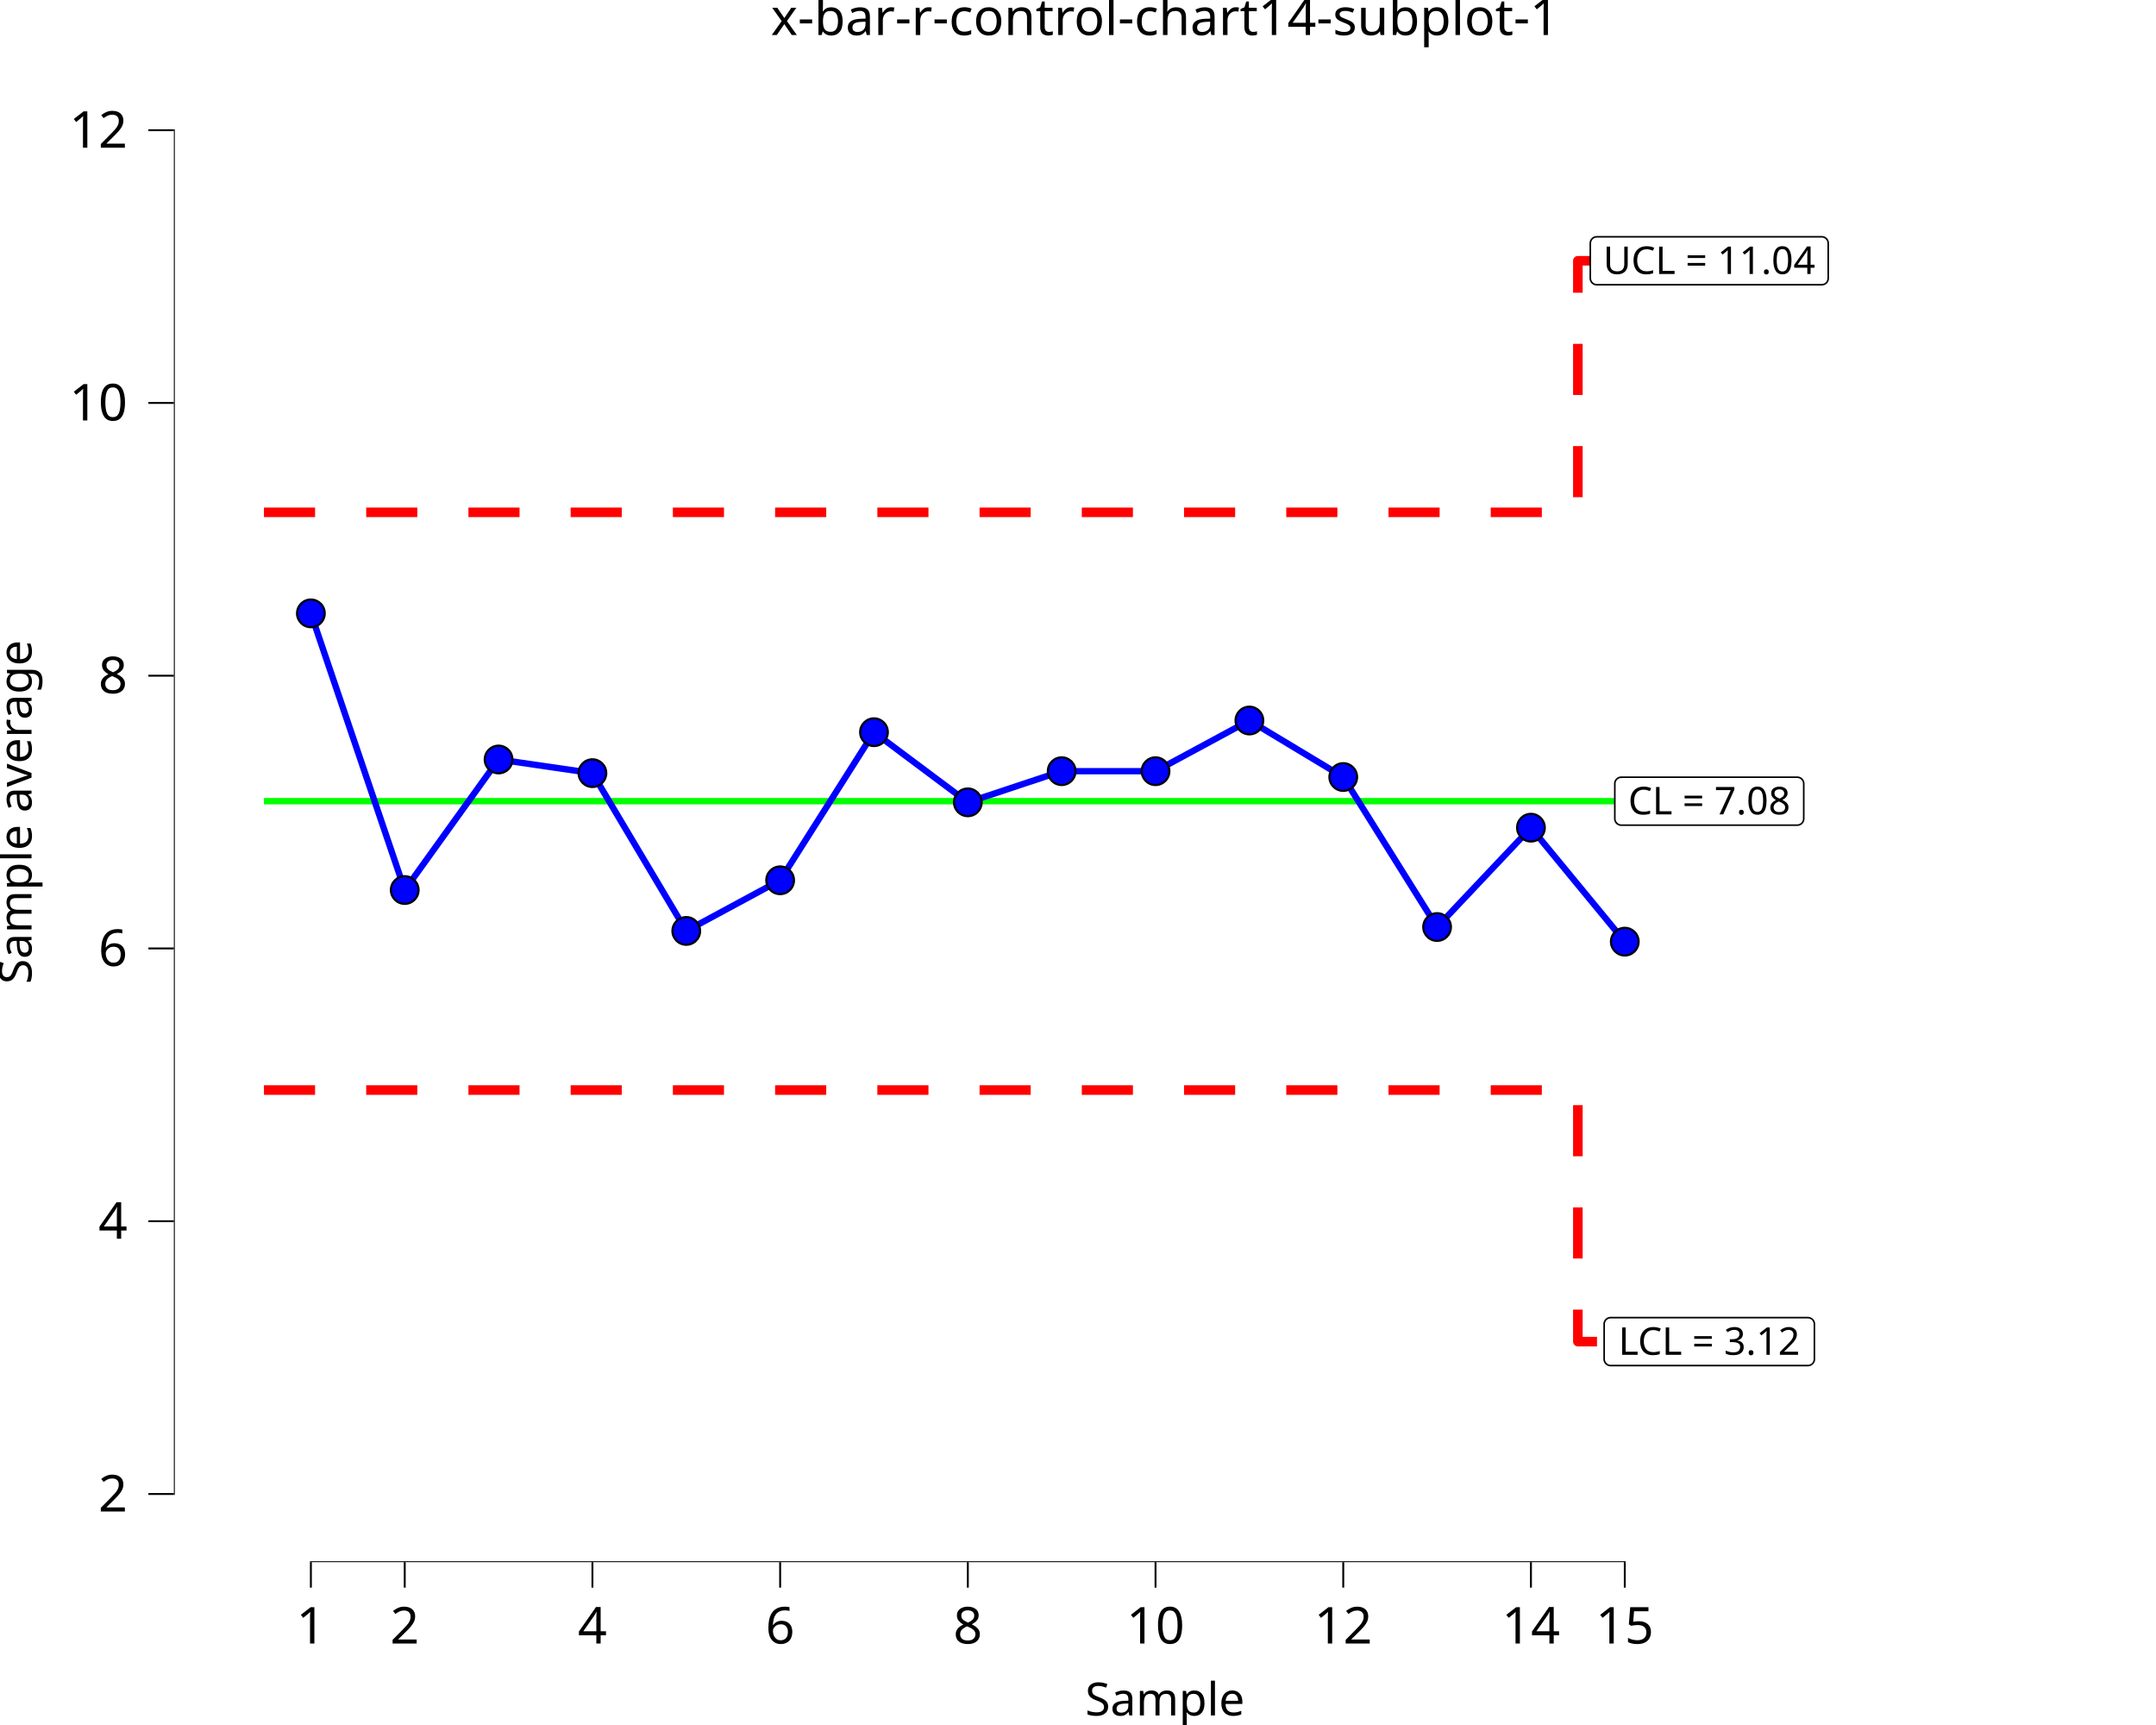
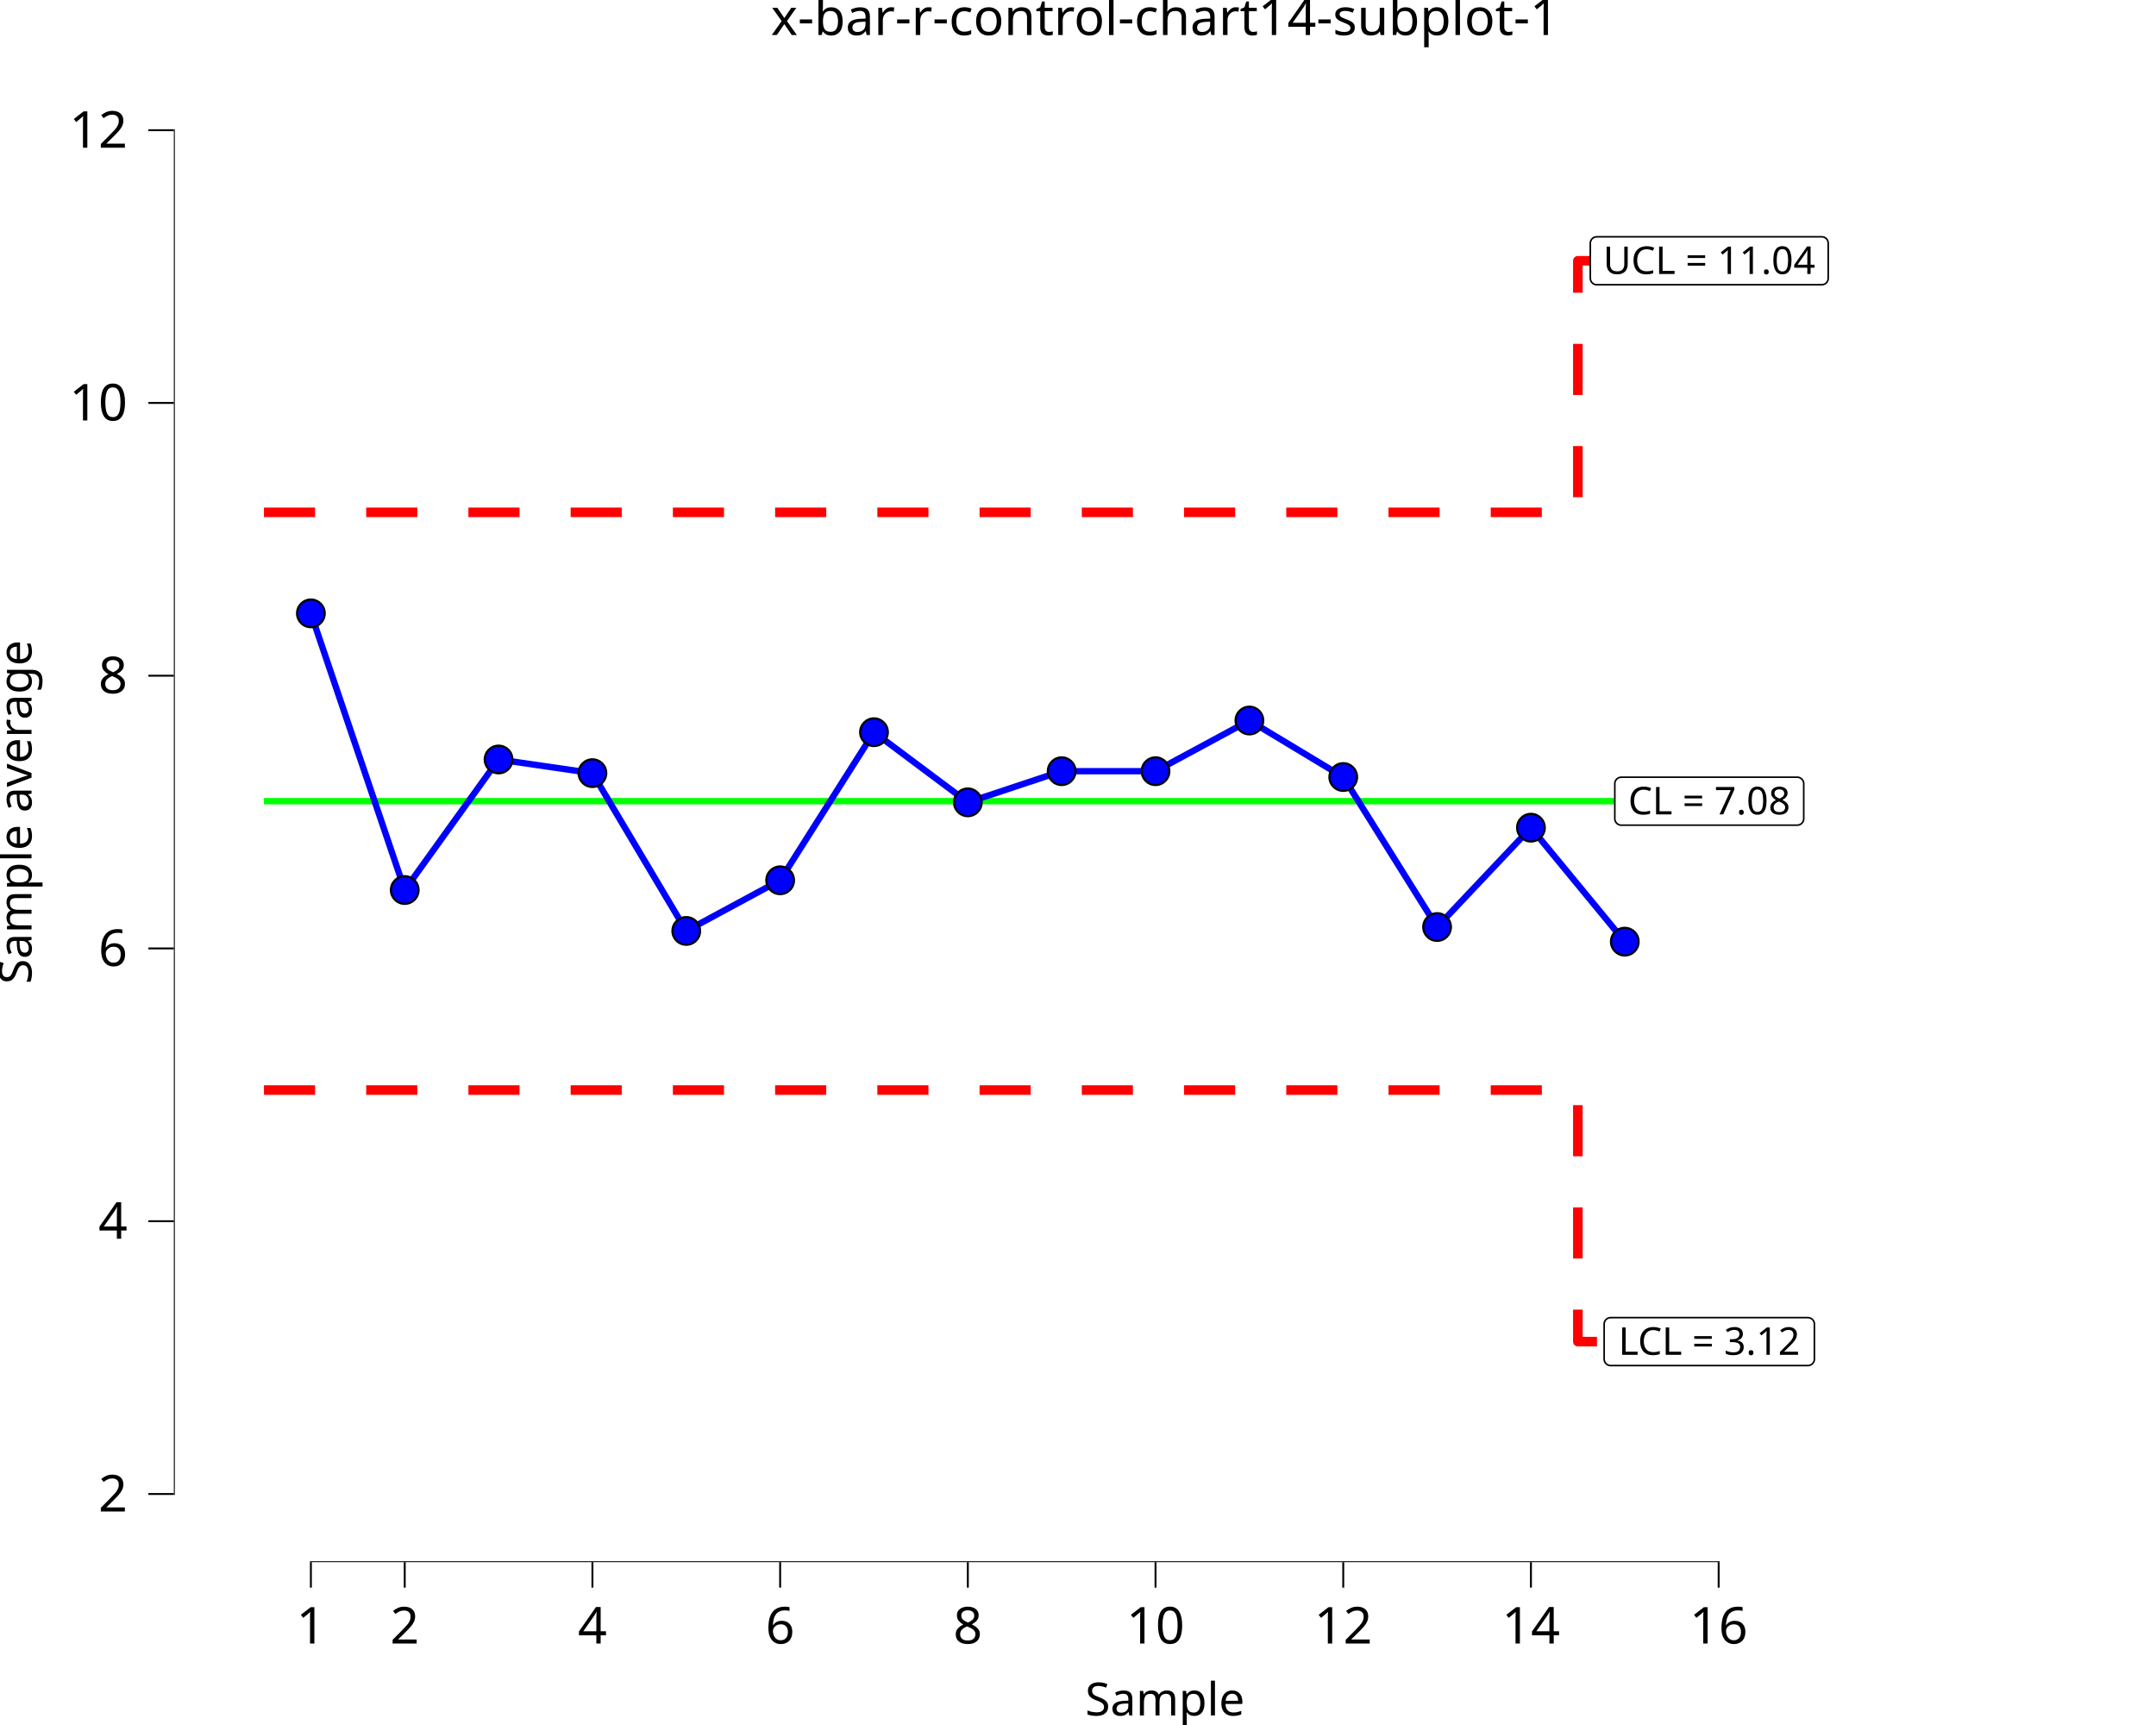
<svg xmlns="http://www.w3.org/2000/svg" class="svglite" data-engine-version="2.0" width="720.00pt" height="576.00pt" viewBox="0 0 720.00 576.00">
  <defs>
    <style type="text/css">
    .svglite line, .svglite polyline, .svglite polygon, .svglite path, .svglite rect, .svglite circle {
      fill: none;
      stroke: #000000;
      stroke-linecap: round;
      stroke-linejoin: round;
      stroke-miterlimit: 10.00;
    }
  </style>
  </defs>
  <rect width="100%" height="100%" style="stroke: none; fill: #FFFFFF;" />
  <defs>
    <clipPath id="cpMC4wMHw3MjAuMDB8MC4wMHw1NzYuMDA=">
      <rect x="0.00" y="0.00" width="720.00" height="576.00" />
    </clipPath>
  </defs>
  <g clip-path="url(#cpMC4wMHw3MjAuMDB8MC4wMHw1NzYuMDA=)">
    <rect x="0.00" y="0.00" width="720.00" height="576.00" style="stroke-width: 10.67; stroke: none;" />
  </g>
  <defs>
    <clipPath id="cpNTguMDZ8NzIwLjAwfDIwLjcxfDUyMS42Mw==">
      <rect x="58.06" y="20.71" width="661.94" height="500.92" />
    </clipPath>
  </defs>
  <g clip-path="url(#cpNTguMDZ8NzIwLjAwfDIwLjcxfDUyMS42Mw==)">
    <rect x="58.06" y="20.71" width="661.94" height="500.92" style="stroke-width: 10.67; stroke: none;" />
    <polyline points="88.15,267.52 119.49,267.52 119.49,267.52 150.83,267.52 150.83,267.52 182.17,267.52 182.17,267.52 213.51,267.52 213.51,267.52 244.86,267.52 244.86,267.52 276.20,267.52 276.20,267.52 307.54,267.52 307.54,267.52 338.88,267.52 338.88,267.52 370.22,267.52 370.22,267.52 401.57,267.52 401.57,267.52 432.91,267.52 432.91,267.52 464.25,267.52 464.25,267.52 495.59,267.52 495.59,267.52 526.93,267.52 526.93,267.52 558.28,267.52 558.28,267.52 " style="stroke-width: 2.13; stroke: #00FF00; stroke-linecap: butt;" />
    <polyline points="88.15,171.07 119.49,171.07 119.49,171.07 150.83,171.07 150.83,171.07 182.17,171.07 182.17,171.07 213.51,171.07 213.51,171.07 244.86,171.07 244.86,171.07 276.20,171.07 276.20,171.07 307.54,171.07 307.54,171.07 338.88,171.07 338.88,171.07 370.22,171.07 370.22,171.07 401.57,171.07 401.57,171.07 432.91,171.07 432.91,171.07 464.25,171.07 464.25,171.07 495.59,171.07 495.59,171.07 526.93,171.07 526.93,87.07 558.28,87.07 558.28,87.07 " style="stroke-width: 3.20; stroke: #FF0000; stroke-dasharray: 17.07,17.07; stroke-linecap: butt;" />
    <polyline points="88.15,363.98 119.49,363.98 119.49,363.98 150.83,363.98 150.83,363.98 182.17,363.98 182.17,363.98 213.51,363.98 213.51,363.98 244.86,363.98 244.86,363.98 276.20,363.98 276.20,363.98 307.54,363.98 307.54,363.98 338.88,363.98 338.88,363.98 370.22,363.98 370.22,363.98 401.57,363.98 401.57,363.98 432.91,363.98 432.91,363.98 464.25,363.98 464.25,363.98 495.59,363.98 495.59,363.98 526.93,363.98 526.93,447.98 558.28,447.98 558.28,447.98 " style="stroke-width: 3.20; stroke: #FF0000; stroke-dasharray: 17.07,17.07; stroke-linecap: butt;" />
    <polygon points="541.43,275.53 600.20,275.53 600.11,275.53 600.46,275.51 600.80,275.44 601.12,275.32 601.42,275.15 601.69,274.93 601.92,274.67 602.11,274.37 602.25,274.05 602.33,273.72 602.36,273.37 602.36,273.37 602.36,261.68 602.36,261.68 602.33,261.33 602.25,260.99 602.11,260.67 601.92,260.38 601.69,260.12 601.42,259.90 601.12,259.73 600.80,259.60 600.46,259.53 600.20,259.52 541.43,259.52 541.69,259.53 541.34,259.52 541.00,259.56 540.66,259.66 540.35,259.81 540.06,260.00 539.81,260.25 539.60,260.52 539.44,260.83 539.33,261.16 539.27,261.50 539.27,261.68 539.27,273.37 539.27,273.20 539.27,273.54 539.33,273.89 539.44,274.22 539.60,274.52 539.81,274.80 540.06,275.04 540.35,275.24 540.66,275.39 541.00,275.49 541.34,275.53 " style="stroke-width: 0.53; fill: #FFFFFF;" />
    <text x="570.81" y="271.93" text-anchor="middle" style="font-size: 12.80px; font-family: sans;" textLength="55.89px" lengthAdjust="spacingAndGlyphs">CL = 7.08</text>
    <polygon points="537.87,455.98 603.76,455.98 603.67,455.98 604.02,455.97 604.36,455.90 604.68,455.77 604.98,455.60 605.25,455.38 605.48,455.12 605.67,454.83 605.81,454.51 605.89,454.17 605.92,453.82 605.92,453.82 605.92,442.13 605.92,442.13 605.89,441.78 605.81,441.45 605.67,441.13 605.48,440.83 605.25,440.57 604.98,440.35 604.68,440.18 604.36,440.06 604.02,439.99 603.76,439.97 537.87,439.97 538.13,439.99 537.78,439.97 537.44,440.01 537.10,440.11 536.79,440.26 536.50,440.46 536.25,440.70 536.04,440.98 535.88,441.28 535.77,441.61 535.71,441.96 535.71,442.13 535.71,453.82 535.71,453.65 535.71,454.00 535.77,454.34 535.88,454.67 536.04,454.98 536.25,455.25 536.50,455.49 536.79,455.69 537.10,455.84 537.44,455.94 537.78,455.98 " style="stroke-width: 0.53; fill: #FFFFFF;" />
    <text x="570.81" y="452.38" text-anchor="middle" style="font-size: 12.80px; font-family: sans;" textLength="63.01px" lengthAdjust="spacingAndGlyphs">LCL = 3.12</text>
    <polygon points="533.24,95.08 608.38,95.08 608.29,95.08 608.64,95.06 608.98,94.99 609.31,94.87 609.61,94.70 609.88,94.48 610.11,94.22 610.29,93.92 610.43,93.60 610.51,93.26 610.54,92.92 610.54,92.92 610.54,81.23 610.54,81.23 610.51,80.88 610.43,80.54 610.29,80.22 610.11,79.93 609.88,79.67 609.61,79.45 609.31,79.27 608.98,79.15 608.64,79.08 608.38,79.07 533.24,79.07 533.50,79.08 533.16,79.07 532.81,79.11 532.48,79.21 532.16,79.36 531.88,79.55 531.63,79.79 531.42,80.07 531.26,80.38 531.15,80.71 531.09,81.05 531.08,81.23 531.08,92.92 531.09,92.74 531.09,93.09 531.15,93.43 531.26,93.76 531.42,94.07 531.63,94.35 531.88,94.59 532.16,94.79 532.48,94.94 532.81,95.03 533.16,95.08 " style="stroke-width: 0.53; fill: #FFFFFF;" />
    <text x="570.81" y="91.48" text-anchor="middle" style="font-size: 12.80px; font-family: sans;" textLength="72.26px" lengthAdjust="spacingAndGlyphs">UCL = 11.04</text>
    <polyline points="103.82,204.81 135.16,297.19 166.50,253.60 197.84,258.16 229.18,310.85 260.53,293.94 291.87,244.49 323.21,267.91 354.55,257.51 385.89,257.51 417.24,240.59 448.58,259.46 479.92,309.55 511.26,276.37 542.60,314.43 " style="stroke-width: 2.13; stroke: #0000FF; stroke-linecap: butt;" />
    <circle cx="103.82" cy="204.81" r="4.62" style="stroke-width: 0.71; fill: #0000FF;" />
    <circle cx="135.16" cy="297.19" r="4.62" style="stroke-width: 0.71; fill: #0000FF;" />
    <circle cx="166.50" cy="253.60" r="4.62" style="stroke-width: 0.71; fill: #0000FF;" />
    <circle cx="197.84" cy="258.16" r="4.62" style="stroke-width: 0.71; fill: #0000FF;" />
    <circle cx="229.18" cy="310.85" r="4.62" style="stroke-width: 0.71; fill: #0000FF;" />
    <circle cx="260.53" cy="293.94" r="4.62" style="stroke-width: 0.71; fill: #0000FF;" />
    <circle cx="291.87" cy="244.49" r="4.62" style="stroke-width: 0.71; fill: #0000FF;" />
    <circle cx="323.21" cy="267.91" r="4.62" style="stroke-width: 0.71; fill: #0000FF;" />
    <circle cx="354.55" cy="257.51" r="4.62" style="stroke-width: 0.71; fill: #0000FF;" />
    <circle cx="385.89" cy="257.51" r="4.62" style="stroke-width: 0.71; fill: #0000FF;" />
    <circle cx="417.24" cy="240.59" r="4.62" style="stroke-width: 0.71; fill: #0000FF;" />
    <circle cx="448.58" cy="259.46" r="4.62" style="stroke-width: 0.71; fill: #0000FF;" />
    <circle cx="479.92" cy="309.55" r="4.62" style="stroke-width: 0.71; fill: #0000FF;" />
    <circle cx="511.26" cy="276.37" r="4.62" style="stroke-width: 0.71; fill: #0000FF;" />
    <circle cx="542.60" cy="314.43" r="4.62" style="stroke-width: 0.71; fill: #0000FF;" />
-     <line x1="103.50" y1="521.63" x2="542.92" y2="521.63" style="stroke-width: 0.64; stroke-linecap: butt;" />
+     <line x1="103.50" y1="521.63" x2="574.27" y2="521.63" style="stroke-width: 0.64; stroke-linecap: butt;" />
    <line x1="58.06" y1="499.18" x2="58.06" y2="43.16" style="stroke-width: 0.64; stroke-linecap: butt;" />
    <rect x="58.06" y="20.71" width="661.94" height="500.92" style="stroke-width: 0.00; stroke: none;" />
  </g>
  <g clip-path="url(#cpMC4wMHw3MjAuMDB8MC4wMHw1NzYuMDA=)">
    <polyline points="58.06,521.63 58.06,20.71 " style="stroke-width: 0.00; stroke: none; stroke-linecap: butt;" />
    <text x="42.58" y="504.71" text-anchor="end" style="font-size: 17.00px; font-family: sans;" textLength="9.46px" lengthAdjust="spacingAndGlyphs">2</text>
    <text x="42.58" y="413.63" text-anchor="end" style="font-size: 17.00px; font-family: sans;" textLength="9.46px" lengthAdjust="spacingAndGlyphs">4</text>
    <text x="42.58" y="322.55" text-anchor="end" style="font-size: 17.00px; font-family: sans;" textLength="9.46px" lengthAdjust="spacingAndGlyphs">6</text>
    <text x="42.58" y="231.48" text-anchor="end" style="font-size: 17.00px; font-family: sans;" textLength="9.46px" lengthAdjust="spacingAndGlyphs">8</text>
    <text x="42.58" y="140.40" text-anchor="end" style="font-size: 17.00px; font-family: sans;" textLength="18.91px" lengthAdjust="spacingAndGlyphs">10</text>
    <text x="42.58" y="49.33" text-anchor="end" style="font-size: 17.00px; font-family: sans;" textLength="18.91px" lengthAdjust="spacingAndGlyphs">12</text>
    <polyline points="49.55,498.86 58.06,498.86 " style="stroke-width: 0.64; stroke-linecap: butt;" />
    <polyline points="49.55,407.78 58.06,407.78 " style="stroke-width: 0.64; stroke-linecap: butt;" />
    <polyline points="49.55,316.70 58.06,316.70 " style="stroke-width: 0.64; stroke-linecap: butt;" />
    <polyline points="49.55,225.63 58.06,225.63 " style="stroke-width: 0.64; stroke-linecap: butt;" />
    <polyline points="49.55,134.55 58.06,134.55 " style="stroke-width: 0.64; stroke-linecap: butt;" />
    <polyline points="49.55,43.48 58.06,43.48 " style="stroke-width: 0.64; stroke-linecap: butt;" />
    <polyline points="58.06,521.63 720.00,521.63 " style="stroke-width: 0.00; stroke: none; stroke-linecap: butt;" />
    <polyline points="103.82,530.13 103.82,521.63 " style="stroke-width: 0.64; stroke-linecap: butt;" />
    <polyline points="135.16,530.13 135.16,521.63 " style="stroke-width: 0.64; stroke-linecap: butt;" />
    <polyline points="197.84,530.13 197.84,521.63 " style="stroke-width: 0.64; stroke-linecap: butt;" />
    <polyline points="260.53,530.13 260.53,521.63 " style="stroke-width: 0.64; stroke-linecap: butt;" />
    <polyline points="323.21,530.13 323.21,521.63 " style="stroke-width: 0.64; stroke-linecap: butt;" />
    <polyline points="385.89,530.13 385.89,521.63 " style="stroke-width: 0.64; stroke-linecap: butt;" />
    <polyline points="448.58,530.13 448.58,521.63 " style="stroke-width: 0.64; stroke-linecap: butt;" />
    <polyline points="511.26,530.13 511.26,521.63 " style="stroke-width: 0.64; stroke-linecap: butt;" />
-     <polyline points="542.60,530.13 542.60,521.63 " style="stroke-width: 0.64; stroke-linecap: butt;" />
+     <polyline points="573.95,530.13 573.95,521.63 " style="stroke-width: 0.64; stroke-linecap: butt;" />
    <text x="103.82" y="548.80" text-anchor="middle" style="font-size: 17.00px; font-family: sans;" textLength="9.46px" lengthAdjust="spacingAndGlyphs">1</text>
    <text x="135.16" y="548.80" text-anchor="middle" style="font-size: 17.00px; font-family: sans;" textLength="9.46px" lengthAdjust="spacingAndGlyphs">2</text>
    <text x="197.84" y="548.80" text-anchor="middle" style="font-size: 17.00px; font-family: sans;" textLength="9.46px" lengthAdjust="spacingAndGlyphs">4</text>
    <text x="260.53" y="548.80" text-anchor="middle" style="font-size: 17.00px; font-family: sans;" textLength="9.46px" lengthAdjust="spacingAndGlyphs">6</text>
    <text x="323.21" y="548.80" text-anchor="middle" style="font-size: 17.00px; font-family: sans;" textLength="9.46px" lengthAdjust="spacingAndGlyphs">8</text>
    <text x="385.89" y="548.80" text-anchor="middle" style="font-size: 17.00px; font-family: sans;" textLength="18.91px" lengthAdjust="spacingAndGlyphs">10</text>
    <text x="448.58" y="548.80" text-anchor="middle" style="font-size: 17.00px; font-family: sans;" textLength="18.91px" lengthAdjust="spacingAndGlyphs">12</text>
    <text x="511.26" y="548.80" text-anchor="middle" style="font-size: 17.00px; font-family: sans;" textLength="18.91px" lengthAdjust="spacingAndGlyphs">14</text>
-     <text x="542.60" y="548.80" text-anchor="middle" style="font-size: 17.00px; font-family: sans;" textLength="18.91px" lengthAdjust="spacingAndGlyphs">15</text>
+     <text x="573.95" y="548.80" text-anchor="middle" style="font-size: 17.00px; font-family: sans;" textLength="18.91px" lengthAdjust="spacingAndGlyphs">16</text>
    <text x="389.03" y="572.82" text-anchor="middle" style="font-size: 15.30px; font-family: sans;" textLength="51.89px" lengthAdjust="spacingAndGlyphs">Sample</text>
    <text transform="translate(10.53,271.17) rotate(-90)" text-anchor="middle" style="font-size: 15.30px; font-family: sans;" textLength="111.44px" lengthAdjust="spacingAndGlyphs">Sample average</text>
    <text x="389.03" y="11.70" text-anchor="middle" style="font-size: 17.00px; font-family: sans;" textLength="244.73px" lengthAdjust="spacingAndGlyphs">x-bar-r-control-chart14-subplot-1</text>
  </g>
</svg>
